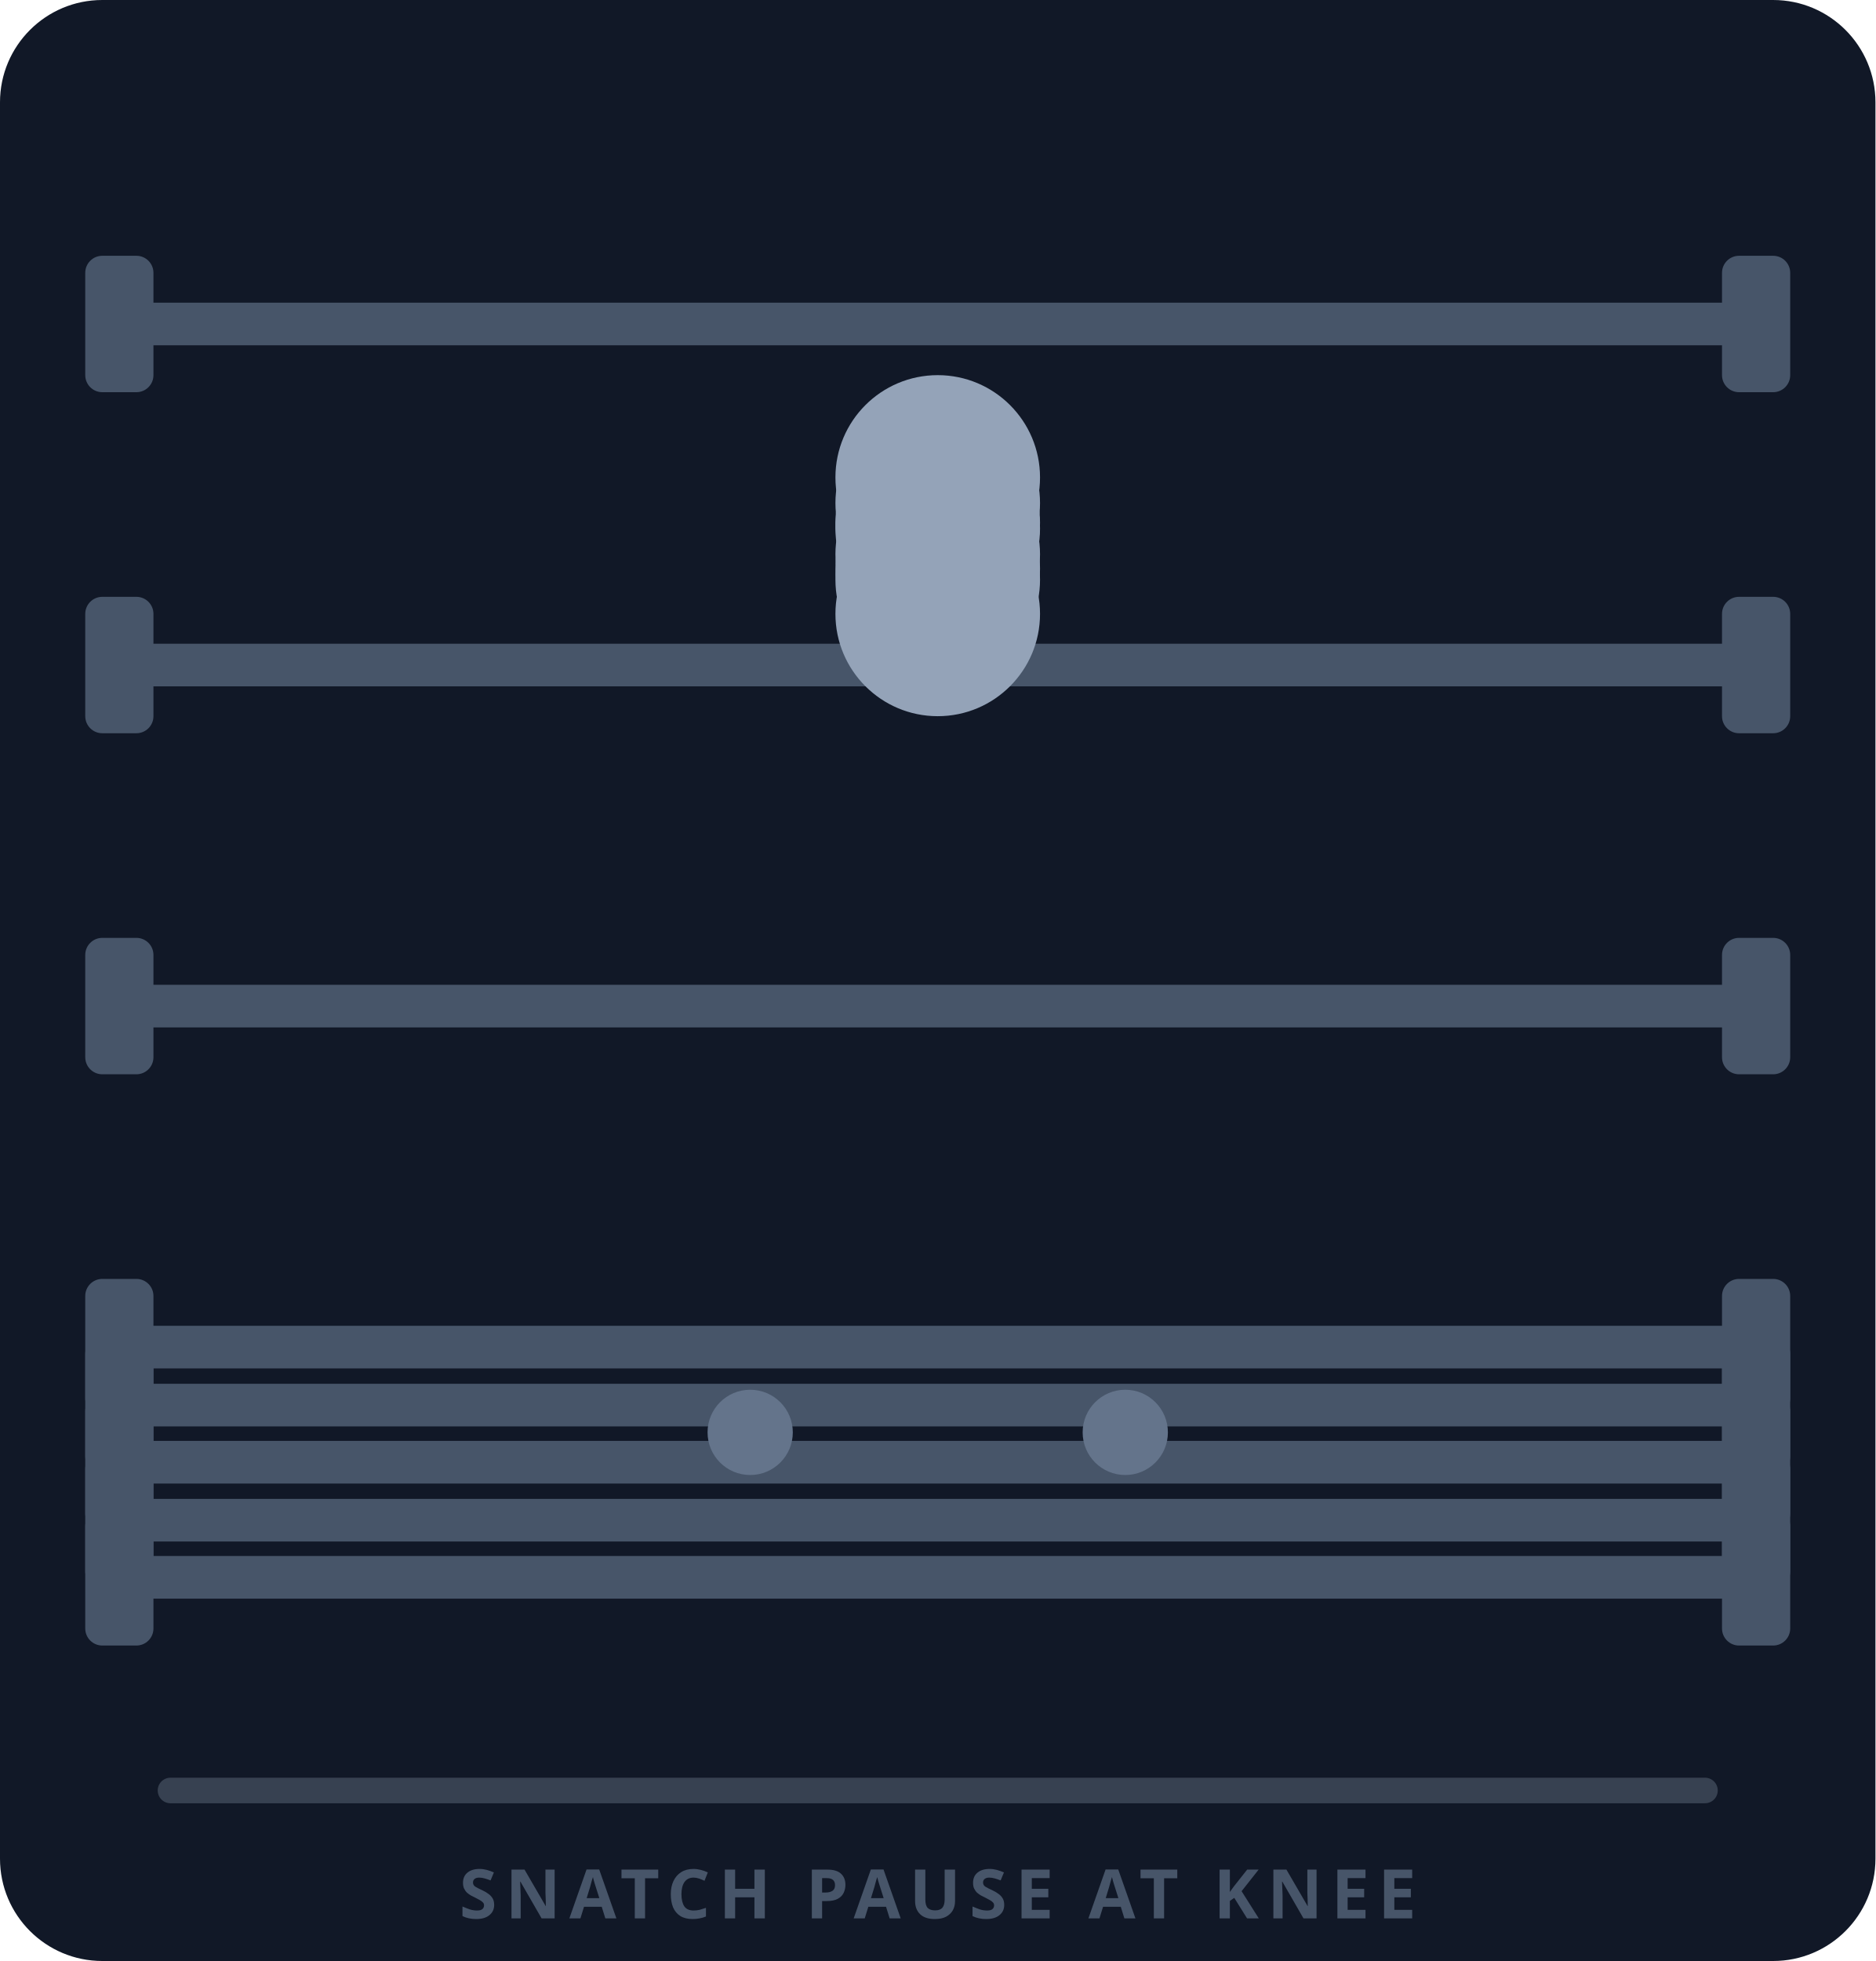
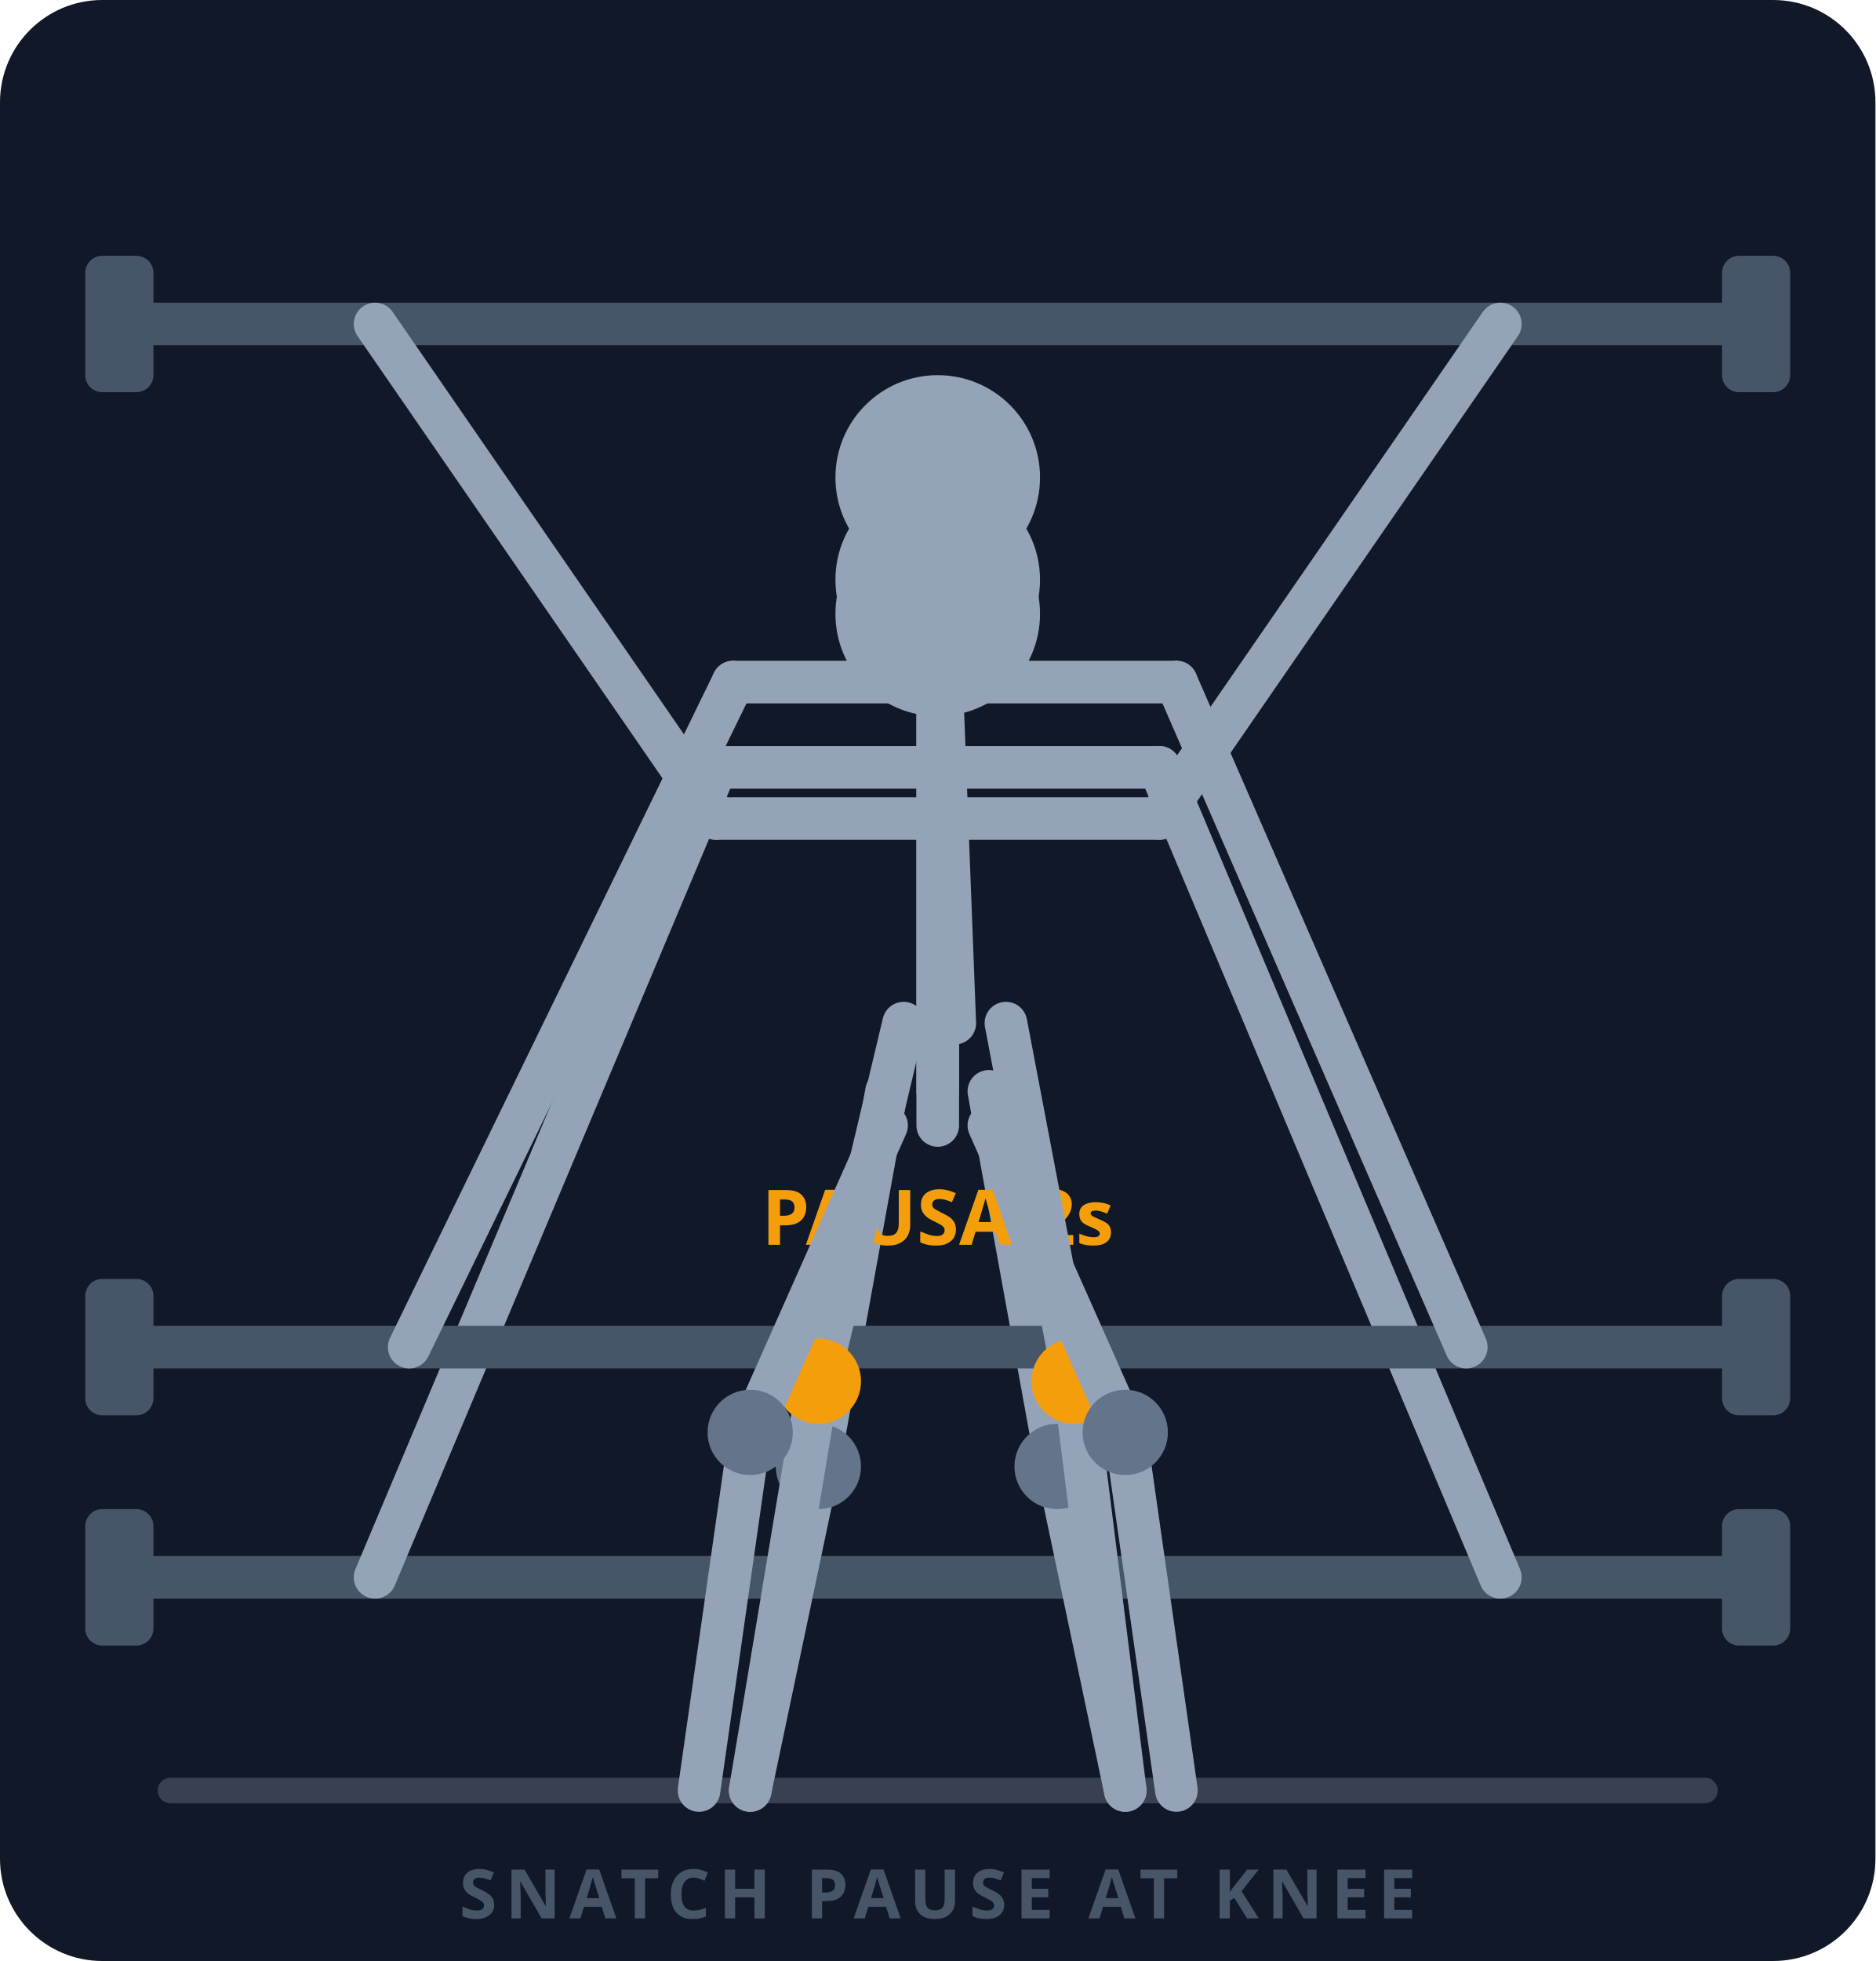
<svg xmlns="http://www.w3.org/2000/svg" viewBox="0 0 220 230">
  <style>
-     .f1{animation:sh1 8s linear infinite}.f2{animation:sh2 8s linear infinite}.f3{animation:sh3 8s linear infinite}.f4{animation:sh4 8s linear infinite}.f5{animation:sh5 8s linear infinite}.f6{animation:sh6 8s linear infinite}.f7{animation:sh7 8s linear infinite}.f8{animation:sh8 8s linear infinite}
-     @keyframes sh1{0%,10.2%{opacity:1}12.5%,100%{opacity:0}}
-     @keyframes sh2{0%,12.5%{opacity:0}14.8%,22.7%{opacity:1}25%,100%{opacity:0}}
-     @keyframes sh3{0%,25%{opacity:0}27.3%,35.2%{opacity:1}37.5%,100%{opacity:0}}
-     @keyframes sh4{0%,37.5%{opacity:0}39.8%,47.7%{opacity:1}50%,100%{opacity:0}}
-     @keyframes sh5{0%,50%{opacity:0}52.3%,60.2%{opacity:1}62.5%,100%{opacity:0}}
-     @keyframes sh6{0%,62.5%{opacity:0}64.8%,72.7%{opacity:1}75%,100%{opacity:0}}
-     @keyframes sh7{0%,75%{opacity:0}77.3%,85.2%{opacity:1}87.5%,100%{opacity:0}}
-     @keyframes sh8{0%,87.5%{opacity:0}89.8%,97.7%{opacity:1}100%{opacity:0}}
+     .f1{animation:sh1 4s linear infinite}.f2{animation:sh2 4s linear infinite}.f3{animation:sh3 4s linear infinite}
+     @keyframes sh1{0%,27%{opacity:1}33%,90%{opacity:0}100%{opacity:1}}
+     @keyframes sh2{0%,33%{opacity:0}40%,60%{opacity:1}66%,100%{opacity:0}}
+     @keyframes sh3{0%,66%{opacity:0}72%,93%{opacity:1}100%{opacity:0}}
  </style>
  <rect width="220" height="230" fill="#111827" rx="12" />
  <line x1="20" y1="210" x2="200" y2="210" stroke="#374151" stroke-width="3" stroke-linecap="round" />
  <text x="110" y="225" text-anchor="middle" font-family="ui-sans-serif,system-ui,sans-serif" font-size="8" font-weight="700" fill="#475569" letter-spacing="1">SNATCH PAUSE AT KNEE</text>
  <g class="f1">
    <line x1="16" y1="185" x2="204" y2="185" stroke="#475569" stroke-width="5" stroke-linecap="round" />
    <rect x="10" y="177" width="8" height="16" rx="2" fill="#475569" />
    <rect x="202" y="177" width="8" height="16" rx="2" fill="#475569" />
    <circle cx="110" cy="68" r="12" fill="#94a3b8" />
-     <line x1="110" y1="80" x2="110" y2="128" />
-     <line x1="84" y1="90" x2="136" y2="90" />
-     <line x1="84" y1="90" x2="44" y2="185" />
-     <line x1="136" y1="90" x2="176" y2="185" />
-     <line x1="104" y1="128" x2="96" y2="172" />
-     <line x1="96" y1="172" x2="88" y2="210" />
-     <line x1="116" y1="128" x2="124" y2="172" />
-     <line x1="124" y1="172" x2="132" y2="210" />
+     <g stroke="#94a3b8" stroke-width="5" stroke-linecap="round" stroke-linejoin="round" fill="none">
+       <line x1="110" y1="80" x2="110" y2="128" />
+       <line x1="84" y1="90" x2="136" y2="90" />
+       <line x1="84" y1="90" x2="44" y2="185" />
+       <line x1="136" y1="90" x2="176" y2="185" />
+       <line x1="104" y1="128" x2="96" y2="172" />
+       <line x1="96" y1="172" x2="88" y2="210" />
+       <line x1="116" y1="128" x2="124" y2="172" />
+       <line x1="124" y1="172" x2="132" y2="210" />
+     </g>
+     <circle cx="96" cy="172" r="5" fill="#64748b" />
+     <circle cx="124" cy="172" r="5" fill="#64748b" />
  </g>
  <g class="f2">
-     <line x1="16" y1="178.3" x2="204" y2="178.3" stroke="#475569" stroke-width="5" stroke-linecap="round" />
-     <rect x="10" y="170.3" width="8" height="16" rx="2" fill="#475569" />
-     <rect x="202" y="170.3" width="8" height="16" rx="2" fill="#475569" />
-     <circle cx="110" cy="65" r="12" fill="#94a3b8" />
-     <line x1="110" y1="77" x2="110.5" y2="126" />
-     <line x1="84.5" y1="87.5" x2="136.5" y2="87.5" />
-     <line x1="84.5" y1="87.5" x2="45" y2="178.3" />
-     <line x1="136.5" y1="87.5" x2="175" y2="178.3" />
-     <line x1="104.5" y1="126" x2="96" y2="169.5" />
-     <line x1="96" y1="169.5" x2="88" y2="210" />
-     <line x1="116.5" y1="126" x2="124.5" y2="169.5" />
-     <line x1="124.5" y1="169.5" x2="132" y2="210" />
-   </g>
-   <g class="f3">
-     <line x1="16" y1="171.5" x2="204" y2="171.5" stroke="#475569" stroke-width="5" stroke-linecap="round" />
-     <rect x="10" y="163.5" width="8" height="16" rx="2" fill="#475569" />
-     <rect x="202" y="163.5" width="8" height="16" rx="2" fill="#475569" />
-     <circle cx="110" cy="62" r="12" fill="#94a3b8" />
-     <line x1="110" y1="74" x2="111" y2="124" />
-     <line x1="85" y1="85" x2="137" y2="85" />
-     <line x1="85" y1="85" x2="46" y2="171.5" />
-     <line x1="137" y1="85" x2="174" y2="171.5" />
-     <line x1="105" y1="124" x2="96" y2="167" />
-     <line x1="96" y1="167" x2="88" y2="210" />
-     <line x1="117" y1="124" x2="125" y2="167" />
-     <line x1="125" y1="167" x2="132" y2="210" />
-   </g>
-   <g class="f4">
-     <line x1="16" y1="164.8" x2="204" y2="164.8" stroke="#475569" stroke-width="5" stroke-linecap="round" />
-     <rect x="10" y="156.8" width="8" height="16" rx="2" fill="#475569" />
-     <rect x="202" y="156.8" width="8" height="16" rx="2" fill="#475569" />
-     <circle cx="110" cy="59" r="12" fill="#94a3b8" />
-     <line x1="110" y1="71" x2="111.5" y2="122" />
-     <line x1="85.5" y1="82.5" x2="137.5" y2="82.5" />
-     <line x1="85.5" y1="82.5" x2="47" y2="164.8" />
-     <line x1="137.5" y1="82.5" x2="173" y2="164.8" />
-     <line x1="105.5" y1="122" x2="96" y2="164.5" />
-     <line x1="96" y1="164.5" x2="88" y2="210" />
-     <line x1="117.5" y1="122" x2="125.5" y2="164.5" />
-     <line x1="125.5" y1="164.5" x2="132" y2="210" />
-   </g>
-   <g class="f5">
    <line x1="16" y1="158" x2="204" y2="158" stroke="#475569" stroke-width="5" stroke-linecap="round" />
    <rect x="10" y="150" width="8" height="16" rx="2" fill="#475569" />
    <rect x="202" y="150" width="8" height="16" rx="2" fill="#475569" />
+     <text x="110" y="146" text-anchor="middle" font-family="ui-sans-serif,system-ui,sans-serif" font-size="9" font-weight="700" fill="#f59e0b">PAUSA 2s</text>
    <circle cx="110" cy="56" r="12" fill="#94a3b8" />
-     <line x1="110" y1="68" x2="112" y2="120" />
-     <line x1="86" y1="80" x2="138" y2="80" />
-     <line x1="86" y1="80" x2="48" y2="158" />
-     <line x1="138" y1="80" x2="172" y2="158" />
-     <line x1="106" y1="120" x2="96" y2="162" />
-     <line x1="96" y1="162" x2="88" y2="210" />
-     <line x1="118" y1="120" x2="126" y2="162" />
-     <line x1="126" y1="162" x2="132" y2="210" />
+     <g stroke="#94a3b8" stroke-width="5" stroke-linecap="round" stroke-linejoin="round" fill="none">
+       <line x1="110" y1="68" x2="112" y2="120" />
+       <line x1="86" y1="80" x2="138" y2="80" />
+       <line x1="86" y1="80" x2="48" y2="158" />
+       <line x1="138" y1="80" x2="172" y2="158" />
+       <line x1="106" y1="120" x2="96" y2="162" />
+       <line x1="96" y1="162" x2="88" y2="210" />
+       <line x1="118" y1="120" x2="126" y2="162" />
+       <line x1="126" y1="162" x2="132" y2="210" />
+     </g>
+     <circle cx="96" cy="162" r="5" fill="#f59e0b" />
+     <circle cx="126" cy="162" r="5" fill="#f59e0b" />
  </g>
-   <g class="f6">
-     <line x1="16" y1="118" x2="204" y2="118" stroke="#475569" stroke-width="5" stroke-linecap="round" />
-     <rect x="10" y="110" width="8" height="16" rx="2" fill="#475569" />
-     <rect x="202" y="110" width="8" height="16" rx="2" fill="#475569" />
-     <circle cx="110" cy="61.3" r="12" fill="#94a3b8" />
-     <line x1="110" y1="73.3" x2="111.3" y2="124" />
-     <line x1="85.3" y1="85.3" x2="137.3" y2="85.3" />
-     <line x1="85.3" y1="85.3" x2="46.7" y2="118" />
-     <line x1="137.3" y1="85.3" x2="173.3" y2="118" />
-     <line x1="105.3" y1="124" x2="93.3" y2="164" />
-     <line x1="93.3" y1="164" x2="86" y2="210" />
-     <line x1="117.3" y1="124" x2="128" y2="164" />
-     <line x1="128" y1="164" x2="134" y2="210" />
-   </g>
-   <g class="f7">
-     <line x1="16" y1="78" x2="204" y2="78" stroke="#475569" stroke-width="5" stroke-linecap="round" />
-     <rect x="10" y="70" width="8" height="16" rx="2" fill="#475569" />
-     <rect x="202" y="70" width="8" height="16" rx="2" fill="#475569" />
-     <circle cx="110" cy="66.7" r="12" fill="#94a3b8" />
-     <line x1="110" y1="78.7" x2="110.7" y2="128" />
-     <line x1="84.7" y1="90.7" x2="136.7" y2="90.7" />
-     <line x1="84.7" y1="90.7" x2="45.3" y2="78" />
-     <line x1="136.7" y1="90.7" x2="174.7" y2="78" />
-     <line x1="104.7" y1="128" x2="90.7" y2="166" />
-     <line x1="90.7" y1="166" x2="84" y2="210" />
-     <line x1="116.7" y1="128" x2="130" y2="166" />
-     <line x1="130" y1="166" x2="136" y2="210" />
-   </g>
-   <g class="f8">
+   <g class="f3">
    <line x1="16" y1="38" x2="204" y2="38" stroke="#475569" stroke-width="5" stroke-linecap="round" />
    <rect x="10" y="30" width="8" height="16" rx="2" fill="#475569" />
    <rect x="202" y="30" width="8" height="16" rx="2" fill="#475569" />
    <circle cx="110" cy="72" r="12" fill="#94a3b8" />
-     <line x1="110" y1="84" x2="110" y2="132" />
-     <line x1="84" y1="96" x2="136" y2="96" />
-     <line x1="84" y1="96" x2="44" y2="38" />
-     <line x1="136" y1="96" x2="176" y2="38" />
-     <line x1="104" y1="132" x2="88" y2="168" />
-     <line x1="88" y1="168" x2="82" y2="210" />
-     <line x1="116" y1="132" x2="132" y2="168" />
-     <line x1="132" y1="168" x2="138" y2="210" />
+     <g stroke="#94a3b8" stroke-width="5" stroke-linecap="round" stroke-linejoin="round" fill="none">
+       <line x1="110" y1="84" x2="110" y2="132" />
+       <line x1="84" y1="96" x2="136" y2="96" />
+       <line x1="84" y1="96" x2="44" y2="38" />
+       <line x1="136" y1="96" x2="176" y2="38" />
+       <line x1="104" y1="132" x2="88" y2="168" />
+       <line x1="88" y1="168" x2="82" y2="210" />
+       <line x1="116" y1="132" x2="132" y2="168" />
+       <line x1="132" y1="168" x2="138" y2="210" />
+     </g>
+     <circle cx="88" cy="168" r="5" fill="#64748b" />
+     <circle cx="132" cy="168" r="5" fill="#64748b" />
  </g>
-   <circle cx="88" cy="168" r="5" fill="#64748b" />
-   <circle cx="132" cy="168" r="5" fill="#64748b" />
</svg>
